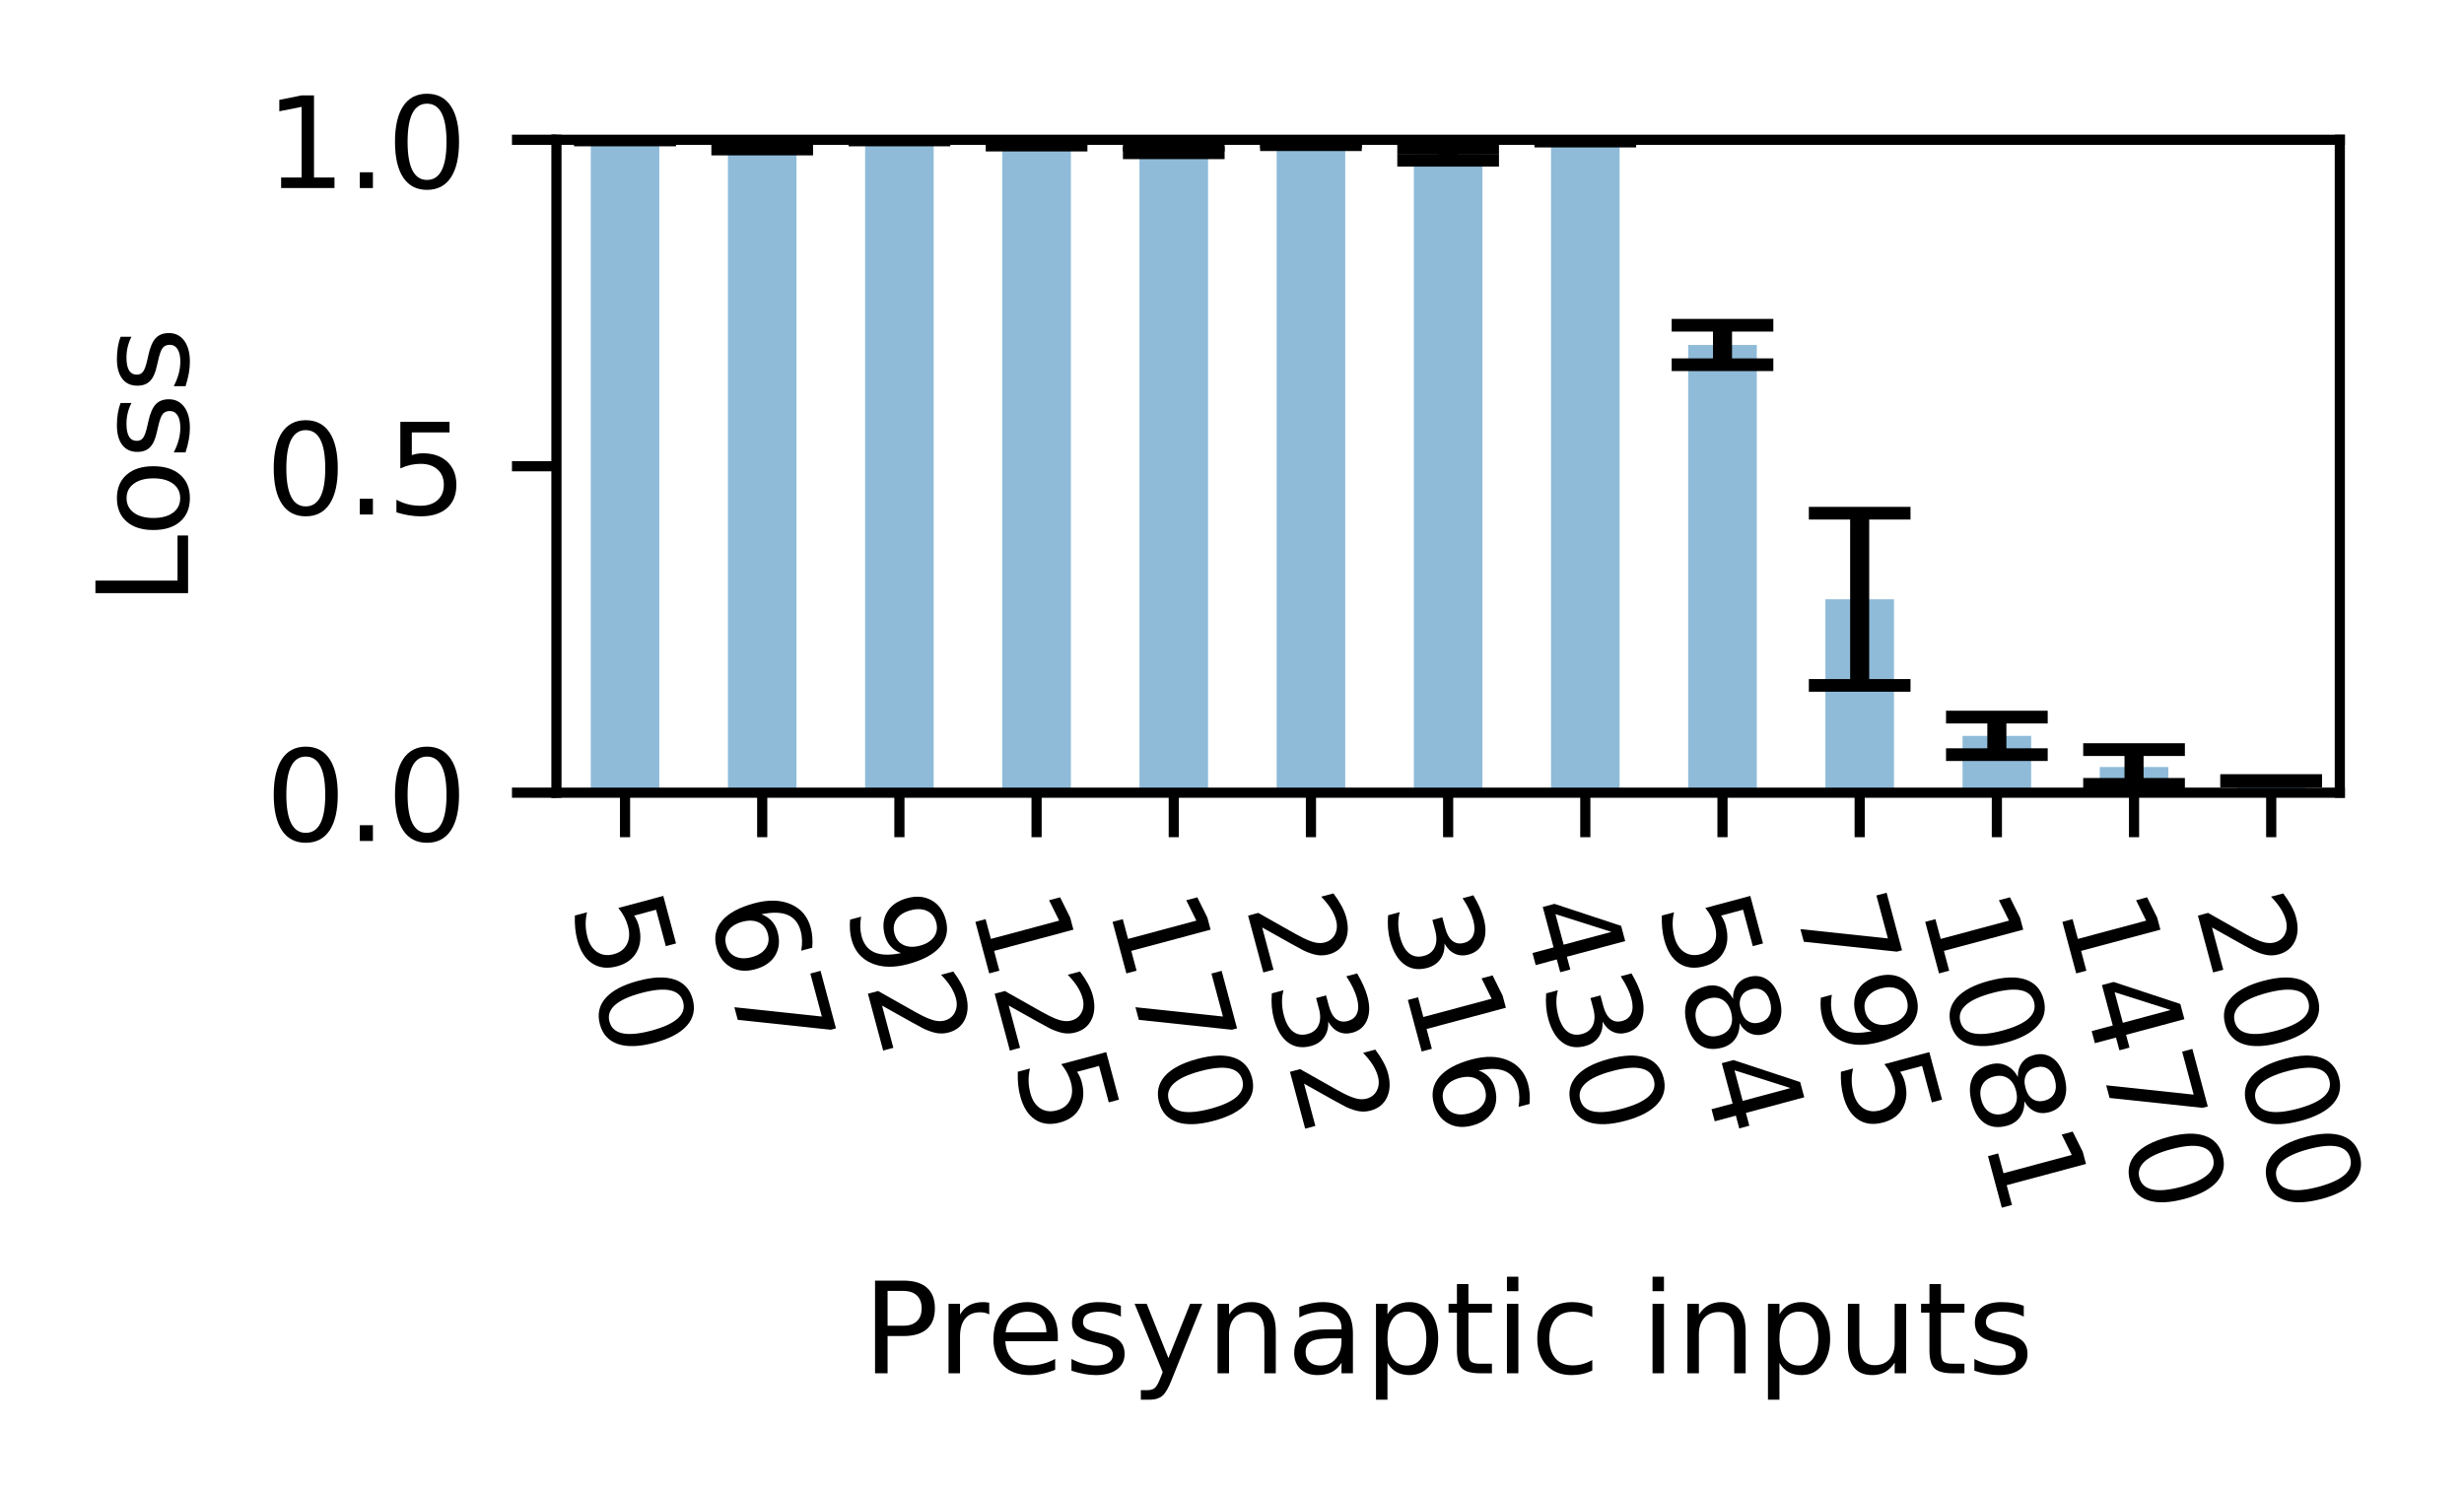
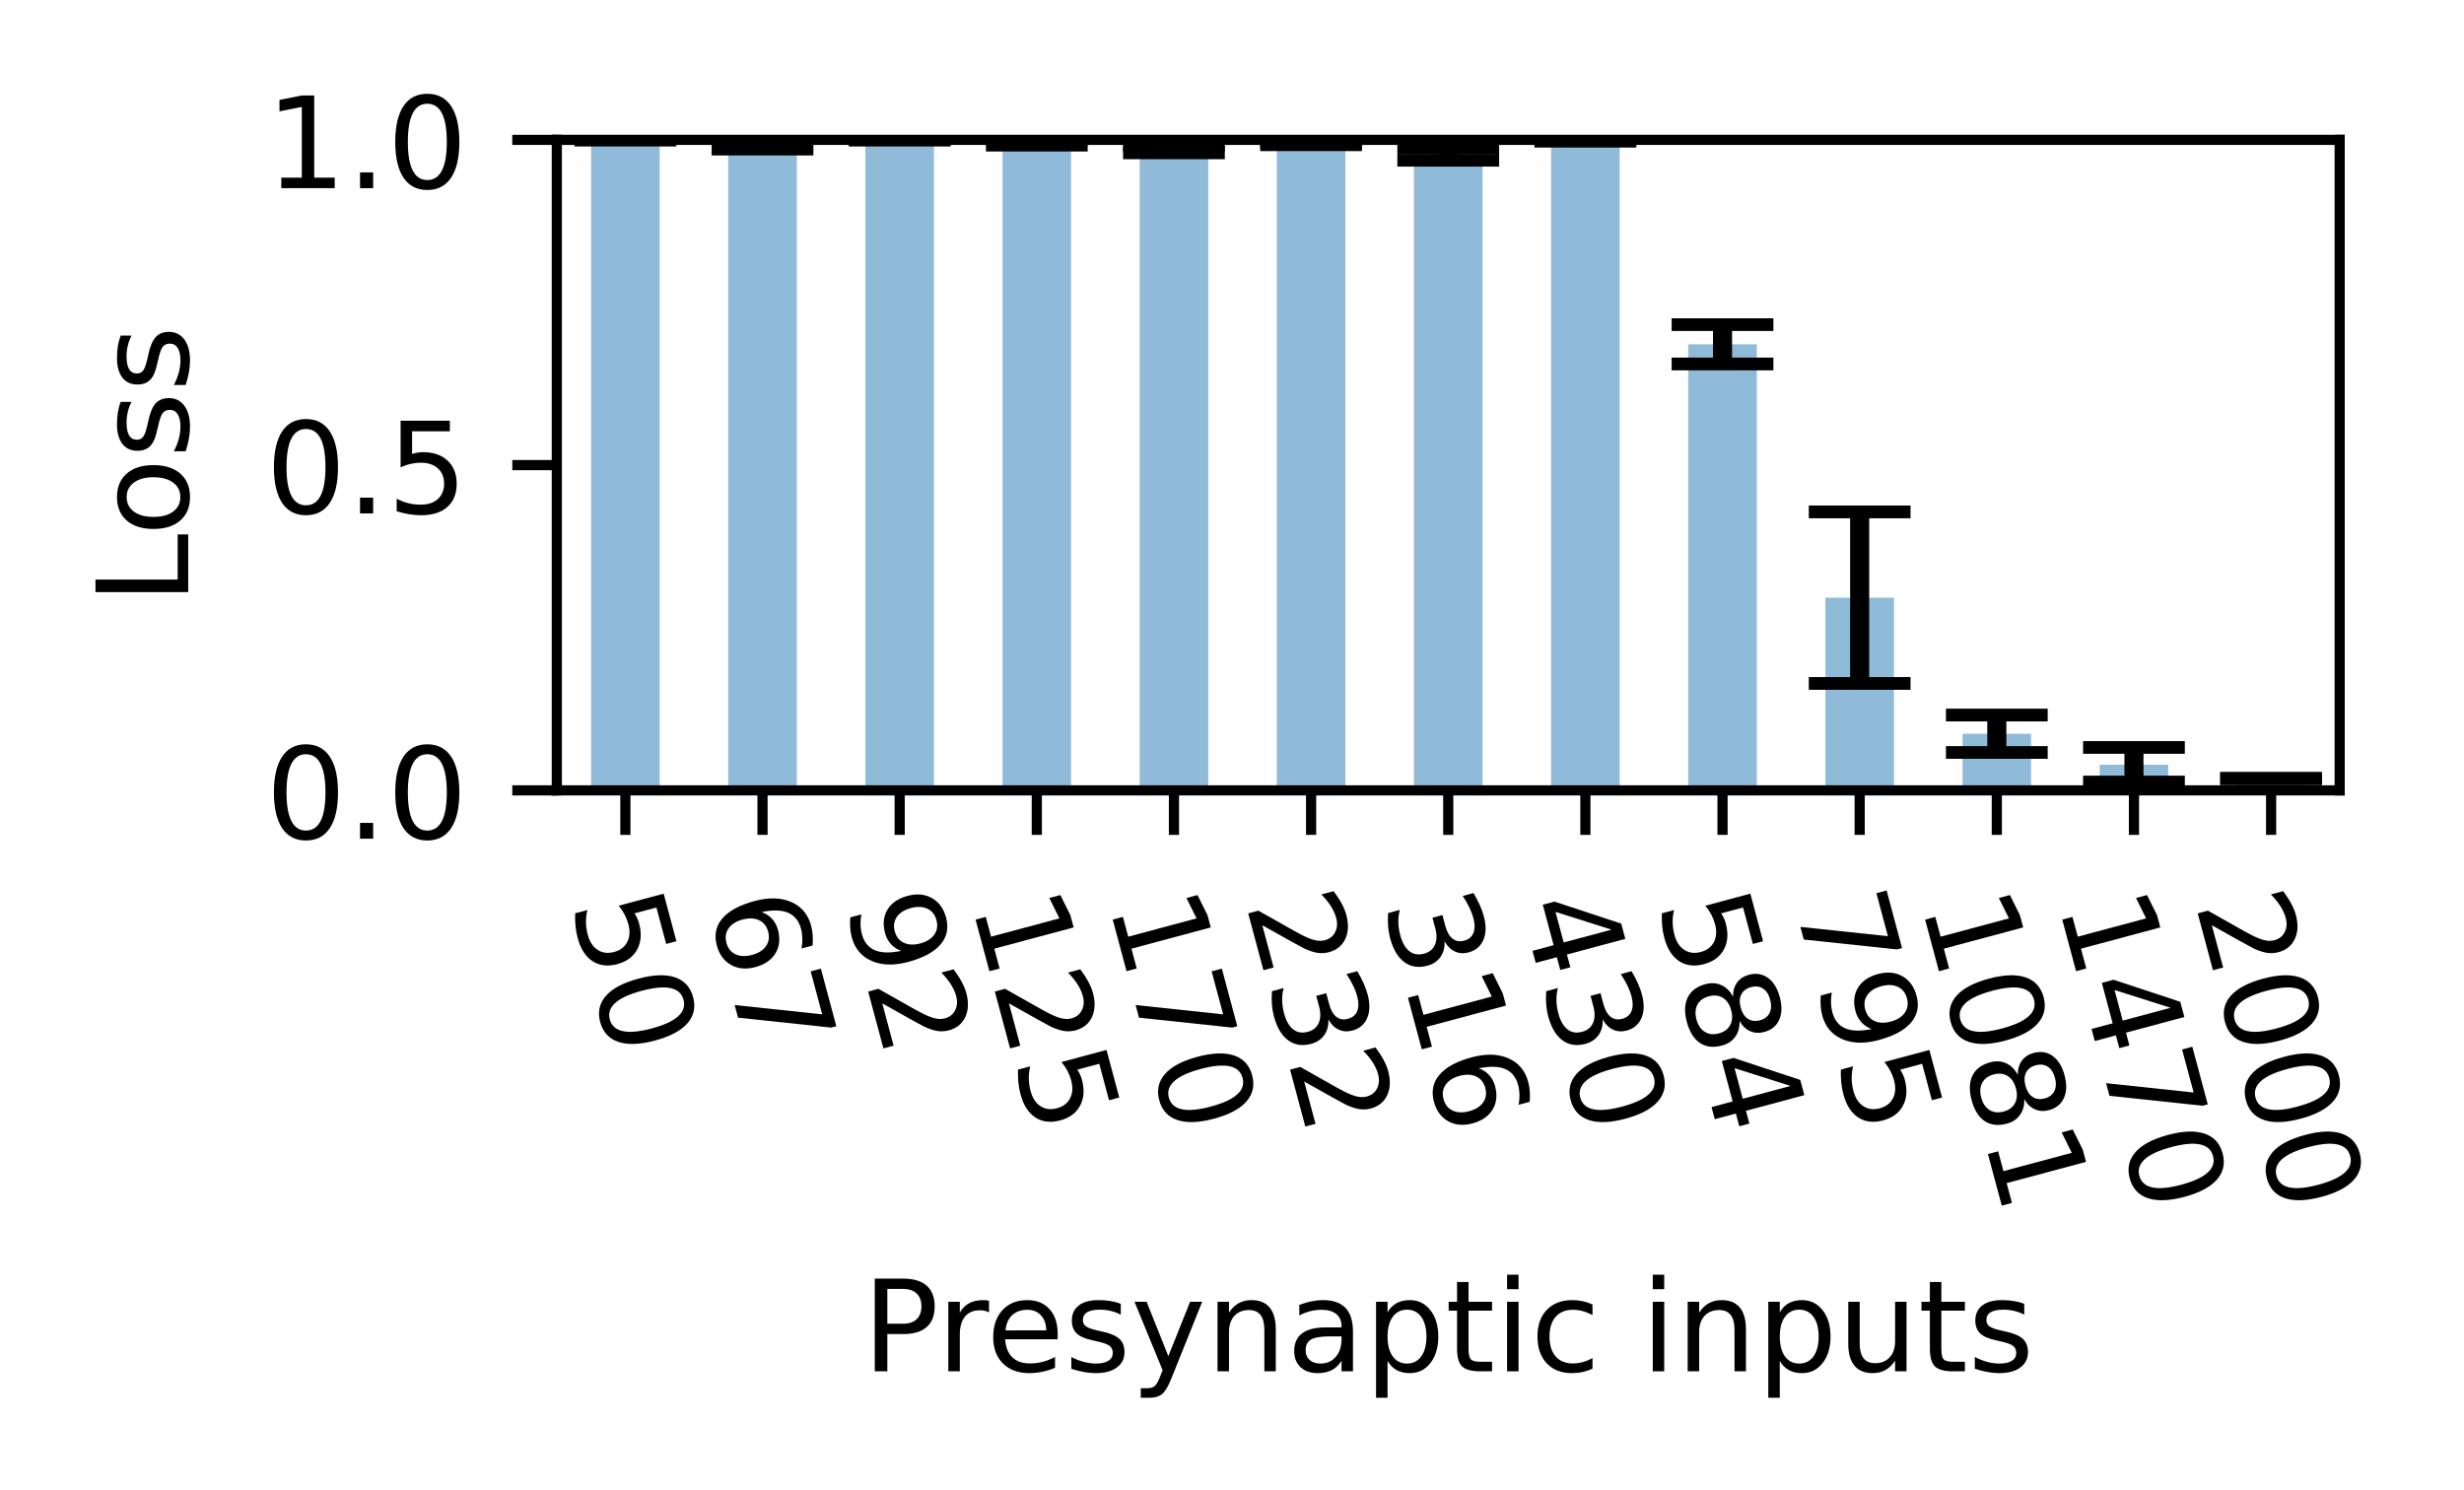
- <svg xmlns="http://www.w3.org/2000/svg" xmlns:xlink="http://www.w3.org/1999/xlink" width="193.867pt" height="117.343pt" viewBox="0 0 193.867 117.343" version="1.1">
+ <svg xmlns="http://www.w3.org/2000/svg" xmlns:xlink="http://www.w3.org/1999/xlink" width="193.741pt" height="117.121pt" viewBox="0 0 193.741 117.121" version="1.1">
  <defs>
    <style type="text/css">*{stroke-linejoin: round; stroke-linecap: butt}</style>
  </defs>
  <g id="figure_1">
    <g id="patch_1">
-       <path d="M 0 117.343  L 193.867 117.343  L 193.867 0  L 0 0  L 0 117.343  z " style="fill: none" />
+       <path d="M 0 117.121  L 193.741 117.121  L 193.741 0  L 0 0  L 0 117.121  z " style="fill: none" />
    </g>
    <g id="axes_1">
      <g id="patch_2">
-         <path d="M 43.781 62.377  L 184.096 62.377  L 184.096 10.999  L 43.781 10.999  L 43.781 62.377  z " style="fill: none" />
+         <path d="M 43.781 62.155  L 183.965 62.155  L 183.965 10.999  L 43.781 10.999  L 43.781 62.155  z " style="fill: none" />
      </g>
      <g id="patch_3">
-         <path d="M 46.48 62.377  L 51.876 62.377  L 51.876 10.999  L 46.48 10.999  z " clip-path="url(#p2ca2159e15)" style="fill: #1f77b4; opacity: 0.5" />
+         <path d="M 46.477 62.155  L 51.869 62.155  L 51.869 10.999  L 46.477 10.999  z " clip-path="url(#pe11fe591d1)" style="fill: #1f77b4; opacity: 0.5" />
      </g>
      <g id="patch_4">
-         <path d="M 57.273 62.377  L 62.67 62.377  L 62.67 11.301  L 57.273 11.301  z " clip-path="url(#p2ca2159e15)" style="fill: #1f77b4; opacity: 0.5" />
+         <path d="M 57.26 62.155  L 62.652 62.155  L 62.652 11.3  L 57.26 11.3  z " clip-path="url(#pe11fe591d1)" style="fill: #1f77b4; opacity: 0.5" />
      </g>
      <g id="patch_5">
-         <path d="M 68.067 62.377  L 73.463 62.377  L 73.463 10.999  L 68.067 10.999  z " clip-path="url(#p2ca2159e15)" style="fill: #1f77b4; opacity: 0.5" />
+         <path d="M 68.044 62.155  L 73.436 62.155  L 73.436 10.999  L 68.044 10.999  z " clip-path="url(#pe11fe591d1)" style="fill: #1f77b4; opacity: 0.5" />
      </g>
      <g id="patch_6">
-         <path d="M 78.86 62.377  L 84.257 62.377  L 84.257 11.172  L 78.86 11.172  z " clip-path="url(#p2ca2159e15)" style="fill: #1f77b4; opacity: 0.5" />
+         <path d="M 78.827 62.155  L 84.219 62.155  L 84.219 11.171  L 78.827 11.171  z " clip-path="url(#pe11fe591d1)" style="fill: #1f77b4; opacity: 0.5" />
      </g>
      <g id="patch_7">
-         <path d="M 89.653 62.377  L 95.05 62.377  L 95.05 11.719  L 89.653 11.719  z " clip-path="url(#p2ca2159e15)" style="fill: #1f77b4; opacity: 0.5" />
+         <path d="M 89.611 62.155  L 95.002 62.155  L 95.002 11.716  L 89.611 11.716  z " clip-path="url(#pe11fe591d1)" style="fill: #1f77b4; opacity: 0.5" />
      </g>
      <g id="patch_8">
-         <path d="M 100.447 62.377  L 105.844 62.377  L 105.844 11.272  L 100.447 11.272  z " clip-path="url(#p2ca2159e15)" style="fill: #1f77b4; opacity: 0.5" />
+         <path d="M 100.394 62.155  L 105.786 62.155  L 105.786 11.271  L 100.394 11.271  z " clip-path="url(#pe11fe591d1)" style="fill: #1f77b4; opacity: 0.5" />
      </g>
      <g id="patch_9">
-         <path d="M 111.24 62.377  L 116.637 62.377  L 116.637 12.112  L 111.24 12.112  z " clip-path="url(#p2ca2159e15)" style="fill: #1f77b4; opacity: 0.5" />
+         <path d="M 111.177 62.155  L 116.569 62.155  L 116.569 12.107  L 111.177 12.107  z " clip-path="url(#pe11fe591d1)" style="fill: #1f77b4; opacity: 0.5" />
      </g>
      <g id="patch_10">
-         <path d="M 122.034 62.377  L 127.431 62.377  L 127.431 11.059  L 122.034 11.059  z " clip-path="url(#p2ca2159e15)" style="fill: #1f77b4; opacity: 0.5" />
+         <path d="M 121.961 62.155  L 127.352 62.155  L 127.352 11.058  L 121.961 11.058  z " clip-path="url(#pe11fe591d1)" style="fill: #1f77b4; opacity: 0.5" />
      </g>
      <g id="patch_11">
-         <path d="M 132.827 62.377  L 138.224 62.377  L 138.224 27.146  L 132.827 27.146  z " clip-path="url(#p2ca2159e15)" style="fill: #1f77b4; opacity: 0.5" />
+         <path d="M 132.744 62.155  L 138.136 62.155  L 138.136 27.076  L 132.744 27.076  z " clip-path="url(#pe11fe591d1)" style="fill: #1f77b4; opacity: 0.5" />
      </g>
      <g id="patch_12">
-         <path d="M 143.621 62.377  L 149.017 62.377  L 149.017 47.158  L 143.621 47.158  z " clip-path="url(#p2ca2159e15)" style="fill: #1f77b4; opacity: 0.5" />
+         <path d="M 143.528 62.155  L 148.919 62.155  L 148.919 47.002  L 143.528 47.002  z " clip-path="url(#pe11fe591d1)" style="fill: #1f77b4; opacity: 0.5" />
      </g>
      <g id="patch_13">
-         <path d="M 154.414 62.377  L 159.811 62.377  L 159.811 57.906  L 154.414 57.906  z " clip-path="url(#p2ca2159e15)" style="fill: #1f77b4; opacity: 0.5" />
+         <path d="M 154.311 62.155  L 159.703 62.155  L 159.703 57.703  L 154.311 57.703  z " clip-path="url(#pe11fe591d1)" style="fill: #1f77b4; opacity: 0.5" />
      </g>
      <g id="patch_14">
-         <path d="M 165.208 62.377  L 170.604 62.377  L 170.604 60.355  L 165.208 60.355  z " clip-path="url(#p2ca2159e15)" style="fill: #1f77b4; opacity: 0.5" />
+         <path d="M 165.094 62.155  L 170.486 62.155  L 170.486 60.141  L 165.094 60.141  z " clip-path="url(#pe11fe591d1)" style="fill: #1f77b4; opacity: 0.5" />
      </g>
      <g id="patch_15">
-         <path d="M 176.001 62.377  L 181.398 62.377  L 181.398 61.441  L 176.001 61.441  z " clip-path="url(#p2ca2159e15)" style="fill: #1f77b4; opacity: 0.5" />
+         <path d="M 175.878 62.155  L 181.269 62.155  L 181.269 61.223  L 175.878 61.223  z " clip-path="url(#pe11fe591d1)" style="fill: #1f77b4; opacity: 0.5" />
      </g>
      <g id="matplotlib.axis_1">
        <g id="xtick_1">
          <g id="line2d_1">
            <defs>
-               <path id="m273eb1a68d" d="M 0 0  L 0 3.5  " style="stroke: #000000; stroke-width: 0.8" />
+               <path id="m3e05f8f66d" d="M 0 0  L 0 3.5  " style="stroke: #000000; stroke-width: 0.8" />
            </defs>
            <g>
-               <use xlink:href="#m273eb1a68d" x="49.178" y="62.377" style="stroke: #000000; stroke-width: 0.8" />
+               <use xlink:href="#m3e05f8f66d" x="49.173" y="62.155" style="stroke: #000000; stroke-width: 0.8" />
            </g>
          </g>
          <g id="text_1">
-             <g transform="translate(44.86589 71.34379) rotate(-285) scale(0.1 -0.1)">
+             <g transform="translate(44.86086 71.12184) rotate(-285) scale(0.1 -0.1)">
              <defs>
                <path id="DejaVuSans-35" d="M 691 4666  L 3169 4666  L 3169 4134  L 1269 4134  L 1269 2991  Q 1406 3038 1543 3061  Q 1681 3084 1819 3084  Q 2600 3084 3056 2656  Q 3513 2228 3513 1497  Q 3513 744 3044 326  Q 2575 -91 1722 -91  Q 1428 -91 1123 -41  Q 819 9 494 109  L 494 744  Q 775 591 1075 516  Q 1375 441 1709 441  Q 2250 441 2565 725  Q 2881 1009 2881 1497  Q 2881 1984 2565 2268  Q 2250 2553 1709 2553  Q 1456 2553 1204 2497  Q 953 2441 691 2322  L 691 4666  z " transform="scale(0.015625)" />
                <path id="DejaVuSans-30" d="M 2034 4250  Q 1547 4250 1301 3770  Q 1056 3291 1056 2328  Q 1056 1369 1301 889  Q 1547 409 2034 409  Q 2525 409 2770 889  Q 3016 1369 3016 2328  Q 3016 3291 2770 3770  Q 2525 4250 2034 4250  z M 2034 4750  Q 2819 4750 3233 4129  Q 3647 3509 3647 2328  Q 3647 1150 3233 529  Q 2819 -91 2034 -91  Q 1250 -91 836 529  Q 422 1150 422 2328  Q 422 3509 836 4129  Q 1250 4750 2034 4750  z " transform="scale(0.015625)" />
              </defs>
              <use xlink:href="#DejaVuSans-35" />
              <use xlink:href="#DejaVuSans-30" transform="translate(63.62305 0)" />
            </g>
          </g>
        </g>
        <g id="xtick_2">
          <g id="line2d_2">
            <g>
-               <use xlink:href="#m273eb1a68d" x="59.971" y="62.377" style="stroke: #000000; stroke-width: 0.8" />
+               <use xlink:href="#m3e05f8f66d" x="59.956" y="62.155" style="stroke: #000000; stroke-width: 0.8" />
            </g>
          </g>
          <g id="text_2">
-             <g transform="translate(55.65935 71.34379) rotate(-285) scale(0.1 -0.1)">
+             <g transform="translate(55.64424 71.12184) rotate(-285) scale(0.1 -0.1)">
              <defs>
                <path id="DejaVuSans-36" d="M 2113 2584  Q 1688 2584 1439 2293  Q 1191 2003 1191 1497  Q 1191 994 1439 701  Q 1688 409 2113 409  Q 2538 409 2786 701  Q 3034 994 3034 1497  Q 3034 2003 2786 2293  Q 2538 2584 2113 2584  z M 3366 4563  L 3366 3988  Q 3128 4100 2886 4159  Q 2644 4219 2406 4219  Q 1781 4219 1451 3797  Q 1122 3375 1075 2522  Q 1259 2794 1537 2939  Q 1816 3084 2150 3084  Q 2853 3084 3261 2657  Q 3669 2231 3669 1497  Q 3669 778 3244 343  Q 2819 -91 2113 -91  Q 1303 -91 875 529  Q 447 1150 447 2328  Q 447 3434 972 4092  Q 1497 4750 2381 4750  Q 2619 4750 2861 4703  Q 3103 4656 3366 4563  z " transform="scale(0.015625)" />
                <path id="DejaVuSans-37" d="M 525 4666  L 3525 4666  L 3525 4397  L 1831 0  L 1172 0  L 2766 4134  L 525 4134  L 525 4666  z " transform="scale(0.015625)" />
              </defs>
              <use xlink:href="#DejaVuSans-36" />
              <use xlink:href="#DejaVuSans-37" transform="translate(63.62305 0)" />
            </g>
          </g>
        </g>
        <g id="xtick_3">
          <g id="line2d_3">
            <g>
-               <use xlink:href="#m273eb1a68d" x="70.765" y="62.377" style="stroke: #000000; stroke-width: 0.8" />
+               <use xlink:href="#m3e05f8f66d" x="70.74" y="62.155" style="stroke: #000000; stroke-width: 0.8" />
            </g>
          </g>
          <g id="text_3">
-             <g transform="translate(66.45281 71.34379) rotate(-285) scale(0.1 -0.1)">
+             <g transform="translate(66.42762 71.12184) rotate(-285) scale(0.1 -0.1)">
              <defs>
                <path id="DejaVuSans-39" d="M 703 97  L 703 672  Q 941 559 1184 500  Q 1428 441 1663 441  Q 2288 441 2617 861  Q 2947 1281 2994 2138  Q 2813 1869 2534 1725  Q 2256 1581 1919 1581  Q 1219 1581 811 2004  Q 403 2428 403 3163  Q 403 3881 828 4315  Q 1253 4750 1959 4750  Q 2769 4750 3195 4129  Q 3622 3509 3622 2328  Q 3622 1225 3098 567  Q 2575 -91 1691 -91  Q 1453 -91 1209 -44  Q 966 3 703 97  z M 1959 2075  Q 2384 2075 2632 2365  Q 2881 2656 2881 3163  Q 2881 3666 2632 3958  Q 2384 4250 1959 4250  Q 1534 4250 1286 3958  Q 1038 3666 1038 3163  Q 1038 2656 1286 2365  Q 1534 2075 1959 2075  z " transform="scale(0.015625)" />
                <path id="DejaVuSans-32" d="M 1228 531  L 3431 531  L 3431 0  L 469 0  L 469 531  Q 828 903 1448 1529  Q 2069 2156 2228 2338  Q 2531 2678 2651 2914  Q 2772 3150 2772 3378  Q 2772 3750 2511 3984  Q 2250 4219 1831 4219  Q 1534 4219 1204 4116  Q 875 4013 500 3803  L 500 4441  Q 881 4594 1212 4672  Q 1544 4750 1819 4750  Q 2544 4750 2975 4387  Q 3406 4025 3406 3419  Q 3406 3131 3298 2873  Q 3191 2616 2906 2266  Q 2828 2175 2409 1742  Q 1991 1309 1228 531  z " transform="scale(0.015625)" />
              </defs>
              <use xlink:href="#DejaVuSans-39" />
              <use xlink:href="#DejaVuSans-32" transform="translate(63.62305 0)" />
            </g>
          </g>
        </g>
        <g id="xtick_4">
          <g id="line2d_4">
            <g>
-               <use xlink:href="#m273eb1a68d" x="81.558" y="62.377" style="stroke: #000000; stroke-width: 0.8" />
+               <use xlink:href="#m3e05f8f66d" x="81.523" y="62.155" style="stroke: #000000; stroke-width: 0.8" />
            </g>
          </g>
          <g id="text_4">
-             <g transform="translate(76.4229 71.34379) rotate(-285) scale(0.1 -0.1)">
+             <g transform="translate(76.38764 71.12184) rotate(-285) scale(0.1 -0.1)">
              <defs>
                <path id="DejaVuSans-31" d="M 794 531  L 1825 531  L 1825 4091  L 703 3866  L 703 4441  L 1819 4666  L 2450 4666  L 2450 531  L 3481 531  L 3481 0  L 794 0  L 794 531  z " transform="scale(0.015625)" />
              </defs>
              <use xlink:href="#DejaVuSans-31" />
              <use xlink:href="#DejaVuSans-32" transform="translate(63.62305 0)" />
              <use xlink:href="#DejaVuSans-35" transform="translate(127.2461 0)" />
            </g>
          </g>
        </g>
        <g id="xtick_5">
          <g id="line2d_5">
            <g>
-               <use xlink:href="#m273eb1a68d" x="92.352" y="62.377" style="stroke: #000000; stroke-width: 0.8" />
+               <use xlink:href="#m3e05f8f66d" x="92.306" y="62.155" style="stroke: #000000; stroke-width: 0.8" />
            </g>
          </g>
          <g id="text_5">
-             <g transform="translate(87.21636 71.34379) rotate(-285) scale(0.1 -0.1)">
+             <g transform="translate(87.17103 71.12184) rotate(-285) scale(0.1 -0.1)">
              <use xlink:href="#DejaVuSans-31" />
              <use xlink:href="#DejaVuSans-37" transform="translate(63.62305 0)" />
              <use xlink:href="#DejaVuSans-30" transform="translate(127.2461 0)" />
            </g>
          </g>
        </g>
        <g id="xtick_6">
          <g id="line2d_6">
            <g>
-               <use xlink:href="#m273eb1a68d" x="103.145" y="62.377" style="stroke: #000000; stroke-width: 0.8" />
+               <use xlink:href="#m3e05f8f66d" x="103.09" y="62.155" style="stroke: #000000; stroke-width: 0.8" />
            </g>
          </g>
          <g id="text_6">
-             <g transform="translate(98.00982 71.34379) rotate(-285) scale(0.1 -0.1)">
+             <g transform="translate(97.95441 71.12184) rotate(-285) scale(0.1 -0.1)">
              <defs>
                <path id="DejaVuSans-33" d="M 2597 2516  Q 3050 2419 3304 2112  Q 3559 1806 3559 1356  Q 3559 666 3084 287  Q 2609 -91 1734 -91  Q 1441 -91 1130 -33  Q 819 25 488 141  L 488 750  Q 750 597 1062 519  Q 1375 441 1716 441  Q 2309 441 2620 675  Q 2931 909 2931 1356  Q 2931 1769 2642 2001  Q 2353 2234 1838 2234  L 1294 2234  L 1294 2753  L 1863 2753  Q 2328 2753 2575 2939  Q 2822 3125 2822 3475  Q 2822 3834 2567 4026  Q 2313 4219 1838 4219  Q 1578 4219 1281 4162  Q 984 4106 628 3988  L 628 4550  Q 988 4650 1302 4700  Q 1616 4750 1894 4750  Q 2613 4750 3031 4423  Q 3450 4097 3450 3541  Q 3450 3153 3228 2886  Q 3006 2619 2597 2516  z " transform="scale(0.015625)" />
              </defs>
              <use xlink:href="#DejaVuSans-32" />
              <use xlink:href="#DejaVuSans-33" transform="translate(63.62305 0)" />
              <use xlink:href="#DejaVuSans-32" transform="translate(127.2461 0)" />
            </g>
          </g>
        </g>
        <g id="xtick_7">
          <g id="line2d_7">
            <g>
-               <use xlink:href="#m273eb1a68d" x="113.939" y="62.377" style="stroke: #000000; stroke-width: 0.8" />
+               <use xlink:href="#m3e05f8f66d" x="113.873" y="62.155" style="stroke: #000000; stroke-width: 0.8" />
            </g>
          </g>
          <g id="text_7">
-             <g transform="translate(108.8033 71.34379) rotate(-285) scale(0.1 -0.1)">
+             <g transform="translate(108.7378 71.12184) rotate(-285) scale(0.1 -0.1)">
              <use xlink:href="#DejaVuSans-33" />
              <use xlink:href="#DejaVuSans-31" transform="translate(63.62305 0)" />
              <use xlink:href="#DejaVuSans-36" transform="translate(127.2461 0)" />
            </g>
          </g>
        </g>
        <g id="xtick_8">
          <g id="line2d_8">
            <g>
-               <use xlink:href="#m273eb1a68d" x="124.732" y="62.377" style="stroke: #000000; stroke-width: 0.8" />
+               <use xlink:href="#m3e05f8f66d" x="124.657" y="62.155" style="stroke: #000000; stroke-width: 0.8" />
            </g>
          </g>
          <g id="text_8">
-             <g transform="translate(119.5967 71.34379) rotate(-285) scale(0.1 -0.1)">
+             <g transform="translate(119.5212 71.12184) rotate(-285) scale(0.1 -0.1)">
              <defs>
                <path id="DejaVuSans-34" d="M 2419 4116  L 825 1625  L 2419 1625  L 2419 4116  z M 2253 4666  L 3047 4666  L 3047 1625  L 3713 1625  L 3713 1100  L 3047 1100  L 3047 0  L 2419 0  L 2419 1100  L 313 1100  L 313 1709  L 2253 4666  z " transform="scale(0.015625)" />
              </defs>
              <use xlink:href="#DejaVuSans-34" />
              <use xlink:href="#DejaVuSans-33" transform="translate(63.62305 0)" />
              <use xlink:href="#DejaVuSans-30" transform="translate(127.2461 0)" />
            </g>
          </g>
        </g>
        <g id="xtick_9">
          <g id="line2d_9">
            <g>
-               <use xlink:href="#m273eb1a68d" x="135.526" y="62.377" style="stroke: #000000; stroke-width: 0.8" />
+               <use xlink:href="#m3e05f8f66d" x="135.44" y="62.155" style="stroke: #000000; stroke-width: 0.8" />
            </g>
          </g>
          <g id="text_9">
-             <g transform="translate(130.3902 71.34379) rotate(-285) scale(0.1 -0.1)">
+             <g transform="translate(130.3046 71.12184) rotate(-285) scale(0.1 -0.1)">
              <defs>
                <path id="DejaVuSans-38" d="M 2034 2216  Q 1584 2216 1326 1975  Q 1069 1734 1069 1313  Q 1069 891 1326 650  Q 1584 409 2034 409  Q 2484 409 2743 651  Q 3003 894 3003 1313  Q 3003 1734 2745 1975  Q 2488 2216 2034 2216  z M 1403 2484  Q 997 2584 770 2862  Q 544 3141 544 3541  Q 544 4100 942 4425  Q 1341 4750 2034 4750  Q 2731 4750 3128 4425  Q 3525 4100 3525 3541  Q 3525 3141 3298 2862  Q 3072 2584 2669 2484  Q 3125 2378 3379 2068  Q 3634 1759 3634 1313  Q 3634 634 3220 271  Q 2806 -91 2034 -91  Q 1263 -91 848 271  Q 434 634 434 1313  Q 434 1759 690 2068  Q 947 2378 1403 2484  z M 1172 3481  Q 1172 3119 1398 2916  Q 1625 2713 2034 2713  Q 2441 2713 2670 2916  Q 2900 3119 2900 3481  Q 2900 3844 2670 4047  Q 2441 4250 2034 4250  Q 1625 4250 1398 4047  Q 1172 3844 1172 3481  z " transform="scale(0.015625)" />
              </defs>
              <use xlink:href="#DejaVuSans-35" />
              <use xlink:href="#DejaVuSans-38" transform="translate(63.62305 0)" />
              <use xlink:href="#DejaVuSans-34" transform="translate(127.2461 0)" />
            </g>
          </g>
        </g>
        <g id="xtick_10">
          <g id="line2d_10">
            <g>
-               <use xlink:href="#m273eb1a68d" x="146.319" y="62.377" style="stroke: #000000; stroke-width: 0.8" />
+               <use xlink:href="#m3e05f8f66d" x="146.223" y="62.155" style="stroke: #000000; stroke-width: 0.8" />
            </g>
          </g>
          <g id="text_10">
-             <g transform="translate(141.1837 71.34379) rotate(-285) scale(0.1 -0.1)">
+             <g transform="translate(141.0879 71.12184) rotate(-285) scale(0.1 -0.1)">
              <use xlink:href="#DejaVuSans-37" />
              <use xlink:href="#DejaVuSans-39" transform="translate(63.62305 0)" />
              <use xlink:href="#DejaVuSans-35" transform="translate(127.2461 0)" />
            </g>
          </g>
        </g>
        <g id="xtick_11">
          <g id="line2d_11">
            <g>
-               <use xlink:href="#m273eb1a68d" x="157.113" y="62.377" style="stroke: #000000; stroke-width: 0.8" />
+               <use xlink:href="#m3e05f8f66d" x="157.007" y="62.155" style="stroke: #000000; stroke-width: 0.8" />
            </g>
          </g>
          <g id="text_11">
-             <g transform="translate(151.1537 71.34379) rotate(-285) scale(0.1 -0.1)">
+             <g transform="translate(151.048 71.12184) rotate(-285) scale(0.1 -0.1)">
              <use xlink:href="#DejaVuSans-31" />
              <use xlink:href="#DejaVuSans-30" transform="translate(63.62305 0)" />
              <use xlink:href="#DejaVuSans-38" transform="translate(127.2461 0)" />
              <use xlink:href="#DejaVuSans-31" transform="translate(190.8691 0)" />
            </g>
          </g>
        </g>
        <g id="xtick_12">
          <g id="line2d_12">
            <g>
-               <use xlink:href="#m273eb1a68d" x="167.906" y="62.377" style="stroke: #000000; stroke-width: 0.8" />
+               <use xlink:href="#m3e05f8f66d" x="167.79" y="62.155" style="stroke: #000000; stroke-width: 0.8" />
            </g>
          </g>
          <g id="text_12">
-             <g transform="translate(161.9472 71.34379) rotate(-285) scale(0.1 -0.1)">
+             <g transform="translate(161.8313 71.12184) rotate(-285) scale(0.1 -0.1)">
              <use xlink:href="#DejaVuSans-31" />
              <use xlink:href="#DejaVuSans-34" transform="translate(63.62305 0)" />
              <use xlink:href="#DejaVuSans-37" transform="translate(127.2461 0)" />
              <use xlink:href="#DejaVuSans-30" transform="translate(190.8691 0)" />
            </g>
          </g>
        </g>
        <g id="xtick_13">
          <g id="line2d_13">
            <g>
-               <use xlink:href="#m273eb1a68d" x="178.699" y="62.377" style="stroke: #000000; stroke-width: 0.8" />
+               <use xlink:href="#m3e05f8f66d" x="178.574" y="62.155" style="stroke: #000000; stroke-width: 0.8" />
            </g>
          </g>
          <g id="text_13">
-             <g transform="translate(172.7407 71.34379) rotate(-285) scale(0.1 -0.1)">
+             <g transform="translate(172.6147 71.12184) rotate(-285) scale(0.1 -0.1)">
              <use xlink:href="#DejaVuSans-32" />
              <use xlink:href="#DejaVuSans-30" transform="translate(63.62305 0)" />
              <use xlink:href="#DejaVuSans-30" transform="translate(127.2461 0)" />
              <use xlink:href="#DejaVuSans-30" transform="translate(190.8691 0)" />
            </g>
          </g>
        </g>
        <g id="text_14">
-           <g transform="translate(67.86764 108.0633) scale(0.1 -0.1)">
+           <g transform="translate(67.80216 107.8414) scale(0.1 -0.1)">
            <defs>
              <path id="DejaVuSans-50" d="M 1259 4147  L 1259 2394  L 2053 2394  Q 2494 2394 2734 2622  Q 2975 2850 2975 3272  Q 2975 3691 2734 3919  Q 2494 4147 2053 4147  L 1259 4147  z M 628 4666  L 2053 4666  Q 2838 4666 3239 4311  Q 3641 3956 3641 3272  Q 3641 2581 3239 2228  Q 2838 1875 2053 1875  L 1259 1875  L 1259 0  L 628 0  L 628 4666  z " transform="scale(0.015625)" />
              <path id="DejaVuSans-72" d="M 2631 2963  Q 2534 3019 2420 3045  Q 2306 3072 2169 3072  Q 1681 3072 1420 2755  Q 1159 2438 1159 1844  L 1159 0  L 581 0  L 581 3500  L 1159 3500  L 1159 2956  Q 1341 3275 1631 3429  Q 1922 3584 2338 3584  Q 2397 3584 2469 3576  Q 2541 3569 2628 3553  L 2631 2963  z " transform="scale(0.015625)" />
              <path id="DejaVuSans-65" d="M 3597 1894  L 3597 1613  L 953 1613  Q 991 1019 1311 708  Q 1631 397 2203 397  Q 2534 397 2845 478  Q 3156 559 3463 722  L 3463 178  Q 3153 47 2828 -22  Q 2503 -91 2169 -91  Q 1331 -91 842 396  Q 353 884 353 1716  Q 353 2575 817 3079  Q 1281 3584 2069 3584  Q 2775 3584 3186 3129  Q 3597 2675 3597 1894  z M 3022 2063  Q 3016 2534 2758 2815  Q 2500 3097 2075 3097  Q 1594 3097 1305 2825  Q 1016 2553 972 2059  L 3022 2063  z " transform="scale(0.015625)" />
              <path id="DejaVuSans-73" d="M 2834 3397  L 2834 2853  Q 2591 2978 2328 3040  Q 2066 3103 1784 3103  Q 1356 3103 1142 2972  Q 928 2841 928 2578  Q 928 2378 1081 2264  Q 1234 2150 1697 2047  L 1894 2003  Q 2506 1872 2764 1633  Q 3022 1394 3022 966  Q 3022 478 2636 193  Q 2250 -91 1575 -91  Q 1294 -91 989 -36  Q 684 19 347 128  L 347 722  Q 666 556 975 473  Q 1284 391 1588 391  Q 1994 391 2212 530  Q 2431 669 2431 922  Q 2431 1156 2273 1281  Q 2116 1406 1581 1522  L 1381 1569  Q 847 1681 609 1914  Q 372 2147 372 2553  Q 372 3047 722 3315  Q 1072 3584 1716 3584  Q 2034 3584 2315 3537  Q 2597 3491 2834 3397  z " transform="scale(0.015625)" />
              <path id="DejaVuSans-79" d="M 2059 -325  Q 1816 -950 1584 -1140  Q 1353 -1331 966 -1331  L 506 -1331  L 506 -850  L 844 -850  Q 1081 -850 1212 -737  Q 1344 -625 1503 -206  L 1606 56  L 191 3500  L 800 3500  L 1894 763  L 2988 3500  L 3597 3500  L 2059 -325  z " transform="scale(0.015625)" />
              <path id="DejaVuSans-6e" d="M 3513 2113  L 3513 0  L 2938 0  L 2938 2094  Q 2938 2591 2744 2837  Q 2550 3084 2163 3084  Q 1697 3084 1428 2787  Q 1159 2491 1159 1978  L 1159 0  L 581 0  L 581 3500  L 1159 3500  L 1159 2956  Q 1366 3272 1645 3428  Q 1925 3584 2291 3584  Q 2894 3584 3203 3211  Q 3513 2838 3513 2113  z " transform="scale(0.015625)" />
              <path id="DejaVuSans-61" d="M 2194 1759  Q 1497 1759 1228 1600  Q 959 1441 959 1056  Q 959 750 1161 570  Q 1363 391 1709 391  Q 2188 391 2477 730  Q 2766 1069 2766 1631  L 2766 1759  L 2194 1759  z M 3341 1997  L 3341 0  L 2766 0  L 2766 531  Q 2569 213 2275 61  Q 1981 -91 1556 -91  Q 1019 -91 701 211  Q 384 513 384 1019  Q 384 1609 779 1909  Q 1175 2209 1959 2209  L 2766 2209  L 2766 2266  Q 2766 2663 2505 2880  Q 2244 3097 1772 3097  Q 1472 3097 1187 3025  Q 903 2953 641 2809  L 641 3341  Q 956 3463 1253 3523  Q 1550 3584 1831 3584  Q 2591 3584 2966 3190  Q 3341 2797 3341 1997  z " transform="scale(0.015625)" />
              <path id="DejaVuSans-70" d="M 1159 525  L 1159 -1331  L 581 -1331  L 581 3500  L 1159 3500  L 1159 2969  Q 1341 3281 1617 3432  Q 1894 3584 2278 3584  Q 2916 3584 3314 3078  Q 3713 2572 3713 1747  Q 3713 922 3314 415  Q 2916 -91 2278 -91  Q 1894 -91 1617 61  Q 1341 213 1159 525  z M 3116 1747  Q 3116 2381 2855 2742  Q 2594 3103 2138 3103  Q 1681 3103 1420 2742  Q 1159 2381 1159 1747  Q 1159 1113 1420 752  Q 1681 391 2138 391  Q 2594 391 2855 752  Q 3116 1113 3116 1747  z " transform="scale(0.015625)" />
              <path id="DejaVuSans-74" d="M 1172 4494  L 1172 3500  L 2356 3500  L 2356 3053  L 1172 3053  L 1172 1153  Q 1172 725 1289 603  Q 1406 481 1766 481  L 2356 481  L 2356 0  L 1766 0  Q 1100 0 847 248  Q 594 497 594 1153  L 594 3053  L 172 3053  L 172 3500  L 594 3500  L 594 4494  L 1172 4494  z " transform="scale(0.015625)" />
              <path id="DejaVuSans-69" d="M 603 3500  L 1178 3500  L 1178 0  L 603 0  L 603 3500  z M 603 4863  L 1178 4863  L 1178 4134  L 603 4134  L 603 4863  z " transform="scale(0.015625)" />
              <path id="DejaVuSans-63" d="M 3122 3366  L 3122 2828  Q 2878 2963 2633 3030  Q 2388 3097 2138 3097  Q 1578 3097 1268 2742  Q 959 2388 959 1747  Q 959 1106 1268 751  Q 1578 397 2138 397  Q 2388 397 2633 464  Q 2878 531 3122 666  L 3122 134  Q 2881 22 2623 -34  Q 2366 -91 2075 -91  Q 1284 -91 818 406  Q 353 903 353 1747  Q 353 2603 823 3093  Q 1294 3584 2113 3584  Q 2378 3584 2631 3529  Q 2884 3475 3122 3366  z " transform="scale(0.015625)" />
              <path id="DejaVuSans-20" transform="scale(0.015625)" />
              <path id="DejaVuSans-75" d="M 544 1381  L 544 3500  L 1119 3500  L 1119 1403  Q 1119 906 1312 657  Q 1506 409 1894 409  Q 2359 409 2629 706  Q 2900 1003 2900 1516  L 2900 3500  L 3475 3500  L 3475 0  L 2900 0  L 2900 538  Q 2691 219 2414 64  Q 2138 -91 1772 -91  Q 1169 -91 856 284  Q 544 659 544 1381  z M 1991 3584  L 1991 3584  z " transform="scale(0.015625)" />
            </defs>
            <use xlink:href="#DejaVuSans-50" />
            <use xlink:href="#DejaVuSans-72" transform="translate(58.55273 0)" />
            <use xlink:href="#DejaVuSans-65" transform="translate(97.41602 0)" />
            <use xlink:href="#DejaVuSans-73" transform="translate(158.9395 0)" />
            <use xlink:href="#DejaVuSans-79" transform="translate(211.0391 0)" />
            <use xlink:href="#DejaVuSans-6e" transform="translate(270.2188 0)" />
            <use xlink:href="#DejaVuSans-61" transform="translate(333.5977 0)" />
            <use xlink:href="#DejaVuSans-70" transform="translate(394.877 0)" />
            <use xlink:href="#DejaVuSans-74" transform="translate(458.3535 0)" />
            <use xlink:href="#DejaVuSans-69" transform="translate(497.5625 0)" />
            <use xlink:href="#DejaVuSans-63" transform="translate(525.3457 0)" />
            <use xlink:href="#DejaVuSans-20" transform="translate(580.3262 0)" />
            <use xlink:href="#DejaVuSans-69" transform="translate(612.1133 0)" />
            <use xlink:href="#DejaVuSans-6e" transform="translate(639.8965 0)" />
            <use xlink:href="#DejaVuSans-70" transform="translate(703.2754 0)" />
            <use xlink:href="#DejaVuSans-75" transform="translate(766.752 0)" />
            <use xlink:href="#DejaVuSans-74" transform="translate(830.1309 0)" />
            <use xlink:href="#DejaVuSans-73" transform="translate(869.3398 0)" />
          </g>
        </g>
      </g>
      <g id="matplotlib.axis_2">
        <g id="ytick_1">
          <g id="line2d_14">
            <defs>
-               <path id="m376a469a25" d="M 0 0  L -3.5 0  " style="stroke: #000000; stroke-width: 0.8" />
+               <path id="m8c891d40d4" d="M 0 0  L -3.5 0  " style="stroke: #000000; stroke-width: 0.8" />
            </defs>
            <g>
-               <use xlink:href="#m376a469a25" x="43.781" y="62.377" style="stroke: #000000; stroke-width: 0.8" />
+               <use xlink:href="#m8c891d40d4" x="43.781" y="62.155" style="stroke: #000000; stroke-width: 0.8" />
            </g>
          </g>
          <g id="text_15">
-             <g transform="translate(20.87813 66.17639) scale(0.1 -0.1)">
+             <g transform="translate(20.87813 65.95444) scale(0.1 -0.1)">
              <defs>
                <path id="DejaVuSans-2e" d="M 684 794  L 1344 794  L 1344 0  L 684 0  L 684 794  z " transform="scale(0.015625)" />
              </defs>
              <use xlink:href="#DejaVuSans-30" />
              <use xlink:href="#DejaVuSans-2e" transform="translate(63.62305 0)" />
              <use xlink:href="#DejaVuSans-30" transform="translate(95.41016 0)" />
            </g>
          </g>
        </g>
        <g id="ytick_2">
          <g id="line2d_15">
            <g>
-               <use xlink:href="#m376a469a25" x="43.781" y="36.688" style="stroke: #000000; stroke-width: 0.8" />
+               <use xlink:href="#m8c891d40d4" x="43.781" y="36.577" style="stroke: #000000; stroke-width: 0.8" />
            </g>
          </g>
          <g id="text_16">
-             <g transform="translate(20.87813 40.48741) scale(0.1 -0.1)">
+             <g transform="translate(20.87813 40.37644) scale(0.1 -0.1)">
              <use xlink:href="#DejaVuSans-30" />
              <use xlink:href="#DejaVuSans-2e" transform="translate(63.62305 0)" />
              <use xlink:href="#DejaVuSans-35" transform="translate(95.41016 0)" />
            </g>
          </g>
        </g>
        <g id="ytick_3">
          <g id="line2d_16">
            <g>
-               <use xlink:href="#m376a469a25" x="43.781" y="10.999" style="stroke: #000000; stroke-width: 0.8" />
+               <use xlink:href="#m8c891d40d4" x="43.781" y="10.999" style="stroke: #000000; stroke-width: 0.8" />
            </g>
          </g>
          <g id="text_17">
            <g transform="translate(20.87813 14.79844) scale(0.1 -0.1)">
              <use xlink:href="#DejaVuSans-31" />
              <use xlink:href="#DejaVuSans-2e" transform="translate(63.62305 0)" />
              <use xlink:href="#DejaVuSans-30" transform="translate(95.41016 0)" />
            </g>
          </g>
        </g>
        <g id="text_18">
-           <g transform="translate(14.79844 47.65538) rotate(-90) scale(0.1 -0.1)">
+           <g transform="translate(14.79844 47.54441) rotate(-90) scale(0.1 -0.1)">
            <defs>
              <path id="DejaVuSans-4c" d="M 628 4666  L 1259 4666  L 1259 531  L 3531 531  L 3531 0  L 628 0  L 628 4666  z " transform="scale(0.015625)" />
              <path id="DejaVuSans-6f" d="M 1959 3097  Q 1497 3097 1228 2736  Q 959 2375 959 1747  Q 959 1119 1226 758  Q 1494 397 1959 397  Q 2419 397 2687 759  Q 2956 1122 2956 1747  Q 2956 2369 2687 2733  Q 2419 3097 1959 3097  z M 1959 3584  Q 2709 3584 3137 3096  Q 3566 2609 3566 1747  Q 3566 888 3137 398  Q 2709 -91 1959 -91  Q 1206 -91 779 398  Q 353 888 353 1747  Q 353 2609 779 3096  Q 1206 3584 1959 3584  z " transform="scale(0.015625)" />
            </defs>
            <use xlink:href="#DejaVuSans-4c" />
            <use xlink:href="#DejaVuSans-6f" transform="translate(53.96289 0)" />
            <use xlink:href="#DejaVuSans-73" transform="translate(115.1445 0)" />
            <use xlink:href="#DejaVuSans-73" transform="translate(167.2441 0)" />
          </g>
        </g>
      </g>
      <g id="LineCollection_1">
-         <path d="M 49.178 10.999  L 49.178 10.999  " clip-path="url(#p2ca2159e15)" style="fill: none; stroke: #000000; stroke-width: 1.5" />
-         <path d="M 59.971 11.729  L 59.971 10.874  " clip-path="url(#p2ca2159e15)" style="fill: none; stroke: #000000; stroke-width: 1.5" />
-         <path d="M 70.765 10.999  L 70.765 10.999  " clip-path="url(#p2ca2159e15)" style="fill: none; stroke: #000000; stroke-width: 1.5" />
-         <path d="M 81.558 11.415  L 81.558 10.928  " clip-path="url(#p2ca2159e15)" style="fill: none; stroke: #000000; stroke-width: 1.5" />
-         <path d="M 92.352 12.022  L 92.352 11.417  " clip-path="url(#p2ca2159e15)" style="fill: none; stroke: #000000; stroke-width: 1.5" />
-         <path d="M 103.145 11.385  L 103.145 11.159  " clip-path="url(#p2ca2159e15)" style="fill: none; stroke: #000000; stroke-width: 1.5" />
-         <path d="M 113.939 12.608  L 113.939 11.616  " clip-path="url(#p2ca2159e15)" style="fill: none; stroke: #000000; stroke-width: 1.5" />
-         <path d="M 124.732 11.103  L 124.732 11.015  " clip-path="url(#p2ca2159e15)" style="fill: none; stroke: #000000; stroke-width: 1.5" />
-         <path d="M 135.526 28.699  L 135.526 25.592  " clip-path="url(#p2ca2159e15)" style="fill: none; stroke: #000000; stroke-width: 1.5" />
-         <path d="M 146.319 53.933  L 146.319 40.383  " clip-path="url(#p2ca2159e15)" style="fill: none; stroke: #000000; stroke-width: 1.5" />
-         <path d="M 157.113 59.384  L 157.113 56.428  " clip-path="url(#p2ca2159e15)" style="fill: none; stroke: #000000; stroke-width: 1.5" />
-         <path d="M 167.906 61.721  L 167.906 58.988  " clip-path="url(#p2ca2159e15)" style="fill: none; stroke: #000000; stroke-width: 1.5" />
-         <path d="M 178.699 61.46  L 178.699 61.421  " clip-path="url(#p2ca2159e15)" style="fill: none; stroke: #000000; stroke-width: 1.5" />
+         <path d="M 49.173 10.999  L 49.173 10.999  " clip-path="url(#pe11fe591d1)" style="fill: none; stroke: #000000; stroke-width: 1.5" />
+         <path d="M 59.956 11.726  L 59.956 10.875  " clip-path="url(#pe11fe591d1)" style="fill: none; stroke: #000000; stroke-width: 1.5" />
+         <path d="M 70.74 10.999  L 70.74 10.999  " clip-path="url(#pe11fe591d1)" style="fill: none; stroke: #000000; stroke-width: 1.5" />
+         <path d="M 81.523 11.414  L 81.523 10.928  " clip-path="url(#pe11fe591d1)" style="fill: none; stroke: #000000; stroke-width: 1.5" />
+         <path d="M 92.306 12.018  L 92.306 11.415  " clip-path="url(#pe11fe591d1)" style="fill: none; stroke: #000000; stroke-width: 1.5" />
+         <path d="M 103.09 11.383  L 103.09 11.159  " clip-path="url(#pe11fe591d1)" style="fill: none; stroke: #000000; stroke-width: 1.5" />
+         <path d="M 113.873 12.601  L 113.873 11.613  " clip-path="url(#pe11fe591d1)" style="fill: none; stroke: #000000; stroke-width: 1.5" />
+         <path d="M 124.657 11.102  L 124.657 11.015  " clip-path="url(#pe11fe591d1)" style="fill: none; stroke: #000000; stroke-width: 1.5" />
+         <path d="M 135.44 28.622  L 135.44 25.529  " clip-path="url(#pe11fe591d1)" style="fill: none; stroke: #000000; stroke-width: 1.5" />
+         <path d="M 146.223 53.747  L 146.223 40.256  " clip-path="url(#pe11fe591d1)" style="fill: none; stroke: #000000; stroke-width: 1.5" />
+         <path d="M 157.007 59.174  L 157.007 56.231  " clip-path="url(#pe11fe591d1)" style="fill: none; stroke: #000000; stroke-width: 1.5" />
+         <path d="M 167.79 61.502  L 167.79 58.781  " clip-path="url(#pe11fe591d1)" style="fill: none; stroke: #000000; stroke-width: 1.5" />
+         <path d="M 178.574 61.242  L 178.574 61.203  " clip-path="url(#pe11fe591d1)" style="fill: none; stroke: #000000; stroke-width: 1.5" />
      </g>
      <g id="line2d_17">
        <defs>
-           <path id="m66a6fc026e" d="M 4 0  L -4 -0  " style="stroke: #000000" />
+           <path id="m0fa2ca01b0" d="M 4 0  L -4 -0  " style="stroke: #000000" />
        </defs>
-         <g clip-path="url(#p2ca2159e15)">
-           <use xlink:href="#m66a6fc026e" x="49.178" y="10.999" style="fill: #1f77b4; stroke: #000000" />
-           <use xlink:href="#m66a6fc026e" x="59.971" y="11.729" style="fill: #1f77b4; stroke: #000000" />
-           <use xlink:href="#m66a6fc026e" x="70.765" y="10.999" style="fill: #1f77b4; stroke: #000000" />
-           <use xlink:href="#m66a6fc026e" x="81.558" y="11.415" style="fill: #1f77b4; stroke: #000000" />
-           <use xlink:href="#m66a6fc026e" x="92.352" y="12.022" style="fill: #1f77b4; stroke: #000000" />
-           <use xlink:href="#m66a6fc026e" x="103.145" y="11.385" style="fill: #1f77b4; stroke: #000000" />
-           <use xlink:href="#m66a6fc026e" x="113.939" y="12.608" style="fill: #1f77b4; stroke: #000000" />
-           <use xlink:href="#m66a6fc026e" x="124.732" y="11.103" style="fill: #1f77b4; stroke: #000000" />
-           <use xlink:href="#m66a6fc026e" x="135.526" y="28.699" style="fill: #1f77b4; stroke: #000000" />
-           <use xlink:href="#m66a6fc026e" x="146.319" y="53.933" style="fill: #1f77b4; stroke: #000000" />
-           <use xlink:href="#m66a6fc026e" x="157.113" y="59.384" style="fill: #1f77b4; stroke: #000000" />
-           <use xlink:href="#m66a6fc026e" x="167.906" y="61.721" style="fill: #1f77b4; stroke: #000000" />
-           <use xlink:href="#m66a6fc026e" x="178.699" y="61.46" style="fill: #1f77b4; stroke: #000000" />
+         <g clip-path="url(#pe11fe591d1)">
+           <use xlink:href="#m0fa2ca01b0" x="49.173" y="10.999" style="fill: #1f77b4; stroke: #000000" />
+           <use xlink:href="#m0fa2ca01b0" x="59.956" y="11.726" style="fill: #1f77b4; stroke: #000000" />
+           <use xlink:href="#m0fa2ca01b0" x="70.74" y="10.999" style="fill: #1f77b4; stroke: #000000" />
+           <use xlink:href="#m0fa2ca01b0" x="81.523" y="11.414" style="fill: #1f77b4; stroke: #000000" />
+           <use xlink:href="#m0fa2ca01b0" x="92.306" y="12.018" style="fill: #1f77b4; stroke: #000000" />
+           <use xlink:href="#m0fa2ca01b0" x="103.09" y="11.383" style="fill: #1f77b4; stroke: #000000" />
+           <use xlink:href="#m0fa2ca01b0" x="113.873" y="12.601" style="fill: #1f77b4; stroke: #000000" />
+           <use xlink:href="#m0fa2ca01b0" x="124.657" y="11.102" style="fill: #1f77b4; stroke: #000000" />
+           <use xlink:href="#m0fa2ca01b0" x="135.44" y="28.622" style="fill: #1f77b4; stroke: #000000" />
+           <use xlink:href="#m0fa2ca01b0" x="146.223" y="53.747" style="fill: #1f77b4; stroke: #000000" />
+           <use xlink:href="#m0fa2ca01b0" x="157.007" y="59.174" style="fill: #1f77b4; stroke: #000000" />
+           <use xlink:href="#m0fa2ca01b0" x="167.79" y="61.502" style="fill: #1f77b4; stroke: #000000" />
+           <use xlink:href="#m0fa2ca01b0" x="178.574" y="61.242" style="fill: #1f77b4; stroke: #000000" />
        </g>
      </g>
      <g id="line2d_18">
-         <g clip-path="url(#p2ca2159e15)">
-           <use xlink:href="#m66a6fc026e" x="49.178" y="10.999" style="fill: #1f77b4; stroke: #000000" />
-           <use xlink:href="#m66a6fc026e" x="59.971" y="10.874" style="fill: #1f77b4; stroke: #000000" />
-           <use xlink:href="#m66a6fc026e" x="70.765" y="10.999" style="fill: #1f77b4; stroke: #000000" />
-           <use xlink:href="#m66a6fc026e" x="81.558" y="10.928" style="fill: #1f77b4; stroke: #000000" />
-           <use xlink:href="#m66a6fc026e" x="92.352" y="11.417" style="fill: #1f77b4; stroke: #000000" />
-           <use xlink:href="#m66a6fc026e" x="103.145" y="11.159" style="fill: #1f77b4; stroke: #000000" />
-           <use xlink:href="#m66a6fc026e" x="113.939" y="11.616" style="fill: #1f77b4; stroke: #000000" />
-           <use xlink:href="#m66a6fc026e" x="124.732" y="11.015" style="fill: #1f77b4; stroke: #000000" />
-           <use xlink:href="#m66a6fc026e" x="135.526" y="25.592" style="fill: #1f77b4; stroke: #000000" />
-           <use xlink:href="#m66a6fc026e" x="146.319" y="40.383" style="fill: #1f77b4; stroke: #000000" />
-           <use xlink:href="#m66a6fc026e" x="157.113" y="56.428" style="fill: #1f77b4; stroke: #000000" />
-           <use xlink:href="#m66a6fc026e" x="167.906" y="58.988" style="fill: #1f77b4; stroke: #000000" />
-           <use xlink:href="#m66a6fc026e" x="178.699" y="61.421" style="fill: #1f77b4; stroke: #000000" />
+         <g clip-path="url(#pe11fe591d1)">
+           <use xlink:href="#m0fa2ca01b0" x="49.173" y="10.999" style="fill: #1f77b4; stroke: #000000" />
+           <use xlink:href="#m0fa2ca01b0" x="59.956" y="10.875" style="fill: #1f77b4; stroke: #000000" />
+           <use xlink:href="#m0fa2ca01b0" x="70.74" y="10.999" style="fill: #1f77b4; stroke: #000000" />
+           <use xlink:href="#m0fa2ca01b0" x="81.523" y="10.928" style="fill: #1f77b4; stroke: #000000" />
+           <use xlink:href="#m0fa2ca01b0" x="92.306" y="11.415" style="fill: #1f77b4; stroke: #000000" />
+           <use xlink:href="#m0fa2ca01b0" x="103.09" y="11.159" style="fill: #1f77b4; stroke: #000000" />
+           <use xlink:href="#m0fa2ca01b0" x="113.873" y="11.613" style="fill: #1f77b4; stroke: #000000" />
+           <use xlink:href="#m0fa2ca01b0" x="124.657" y="11.015" style="fill: #1f77b4; stroke: #000000" />
+           <use xlink:href="#m0fa2ca01b0" x="135.44" y="25.529" style="fill: #1f77b4; stroke: #000000" />
+           <use xlink:href="#m0fa2ca01b0" x="146.223" y="40.256" style="fill: #1f77b4; stroke: #000000" />
+           <use xlink:href="#m0fa2ca01b0" x="157.007" y="56.231" style="fill: #1f77b4; stroke: #000000" />
+           <use xlink:href="#m0fa2ca01b0" x="167.79" y="58.781" style="fill: #1f77b4; stroke: #000000" />
+           <use xlink:href="#m0fa2ca01b0" x="178.574" y="61.203" style="fill: #1f77b4; stroke: #000000" />
        </g>
      </g>
      <g id="patch_16">
-         <path d="M 43.781 62.377  L 43.781 10.999  " style="fill: none; stroke: #000000; stroke-width: 0.8; stroke-linejoin: miter; stroke-linecap: square" />
+         <path d="M 43.781 62.155  L 43.781 10.999  " style="fill: none; stroke: #000000; stroke-width: 0.8; stroke-linejoin: miter; stroke-linecap: square" />
      </g>
      <g id="patch_17">
-         <path d="M 184.096 62.377  L 184.096 10.999  " style="fill: none; stroke: #000000; stroke-width: 0.8; stroke-linejoin: miter; stroke-linecap: square" />
+         <path d="M 183.965 62.155  L 183.965 10.999  " style="fill: none; stroke: #000000; stroke-width: 0.8; stroke-linejoin: miter; stroke-linecap: square" />
      </g>
      <g id="patch_18">
-         <path d="M 43.781 62.377  L 184.096 62.377  " style="fill: none; stroke: #000000; stroke-width: 0.8; stroke-linejoin: miter; stroke-linecap: square" />
+         <path d="M 43.781 62.155  L 183.965 62.155  " style="fill: none; stroke: #000000; stroke-width: 0.8; stroke-linejoin: miter; stroke-linecap: square" />
      </g>
      <g id="patch_19">
-         <path d="M 43.781 10.999  L 184.096 10.999  " style="fill: none; stroke: #000000; stroke-width: 0.8; stroke-linejoin: miter; stroke-linecap: square" />
+         <path d="M 43.781 10.999  L 183.965 10.999  " style="fill: none; stroke: #000000; stroke-width: 0.8; stroke-linejoin: miter; stroke-linecap: square" />
      </g>
    </g>
  </g>
  <defs>
-     <clipPath id="p2ca2159e15">
-       <rect x="43.781" y="10.999" width="140.315" height="51.378" />
+     <clipPath id="pe11fe591d1">
+       <rect x="43.781" y="10.999" width="140.184" height="51.156" />
    </clipPath>
  </defs>
</svg>
